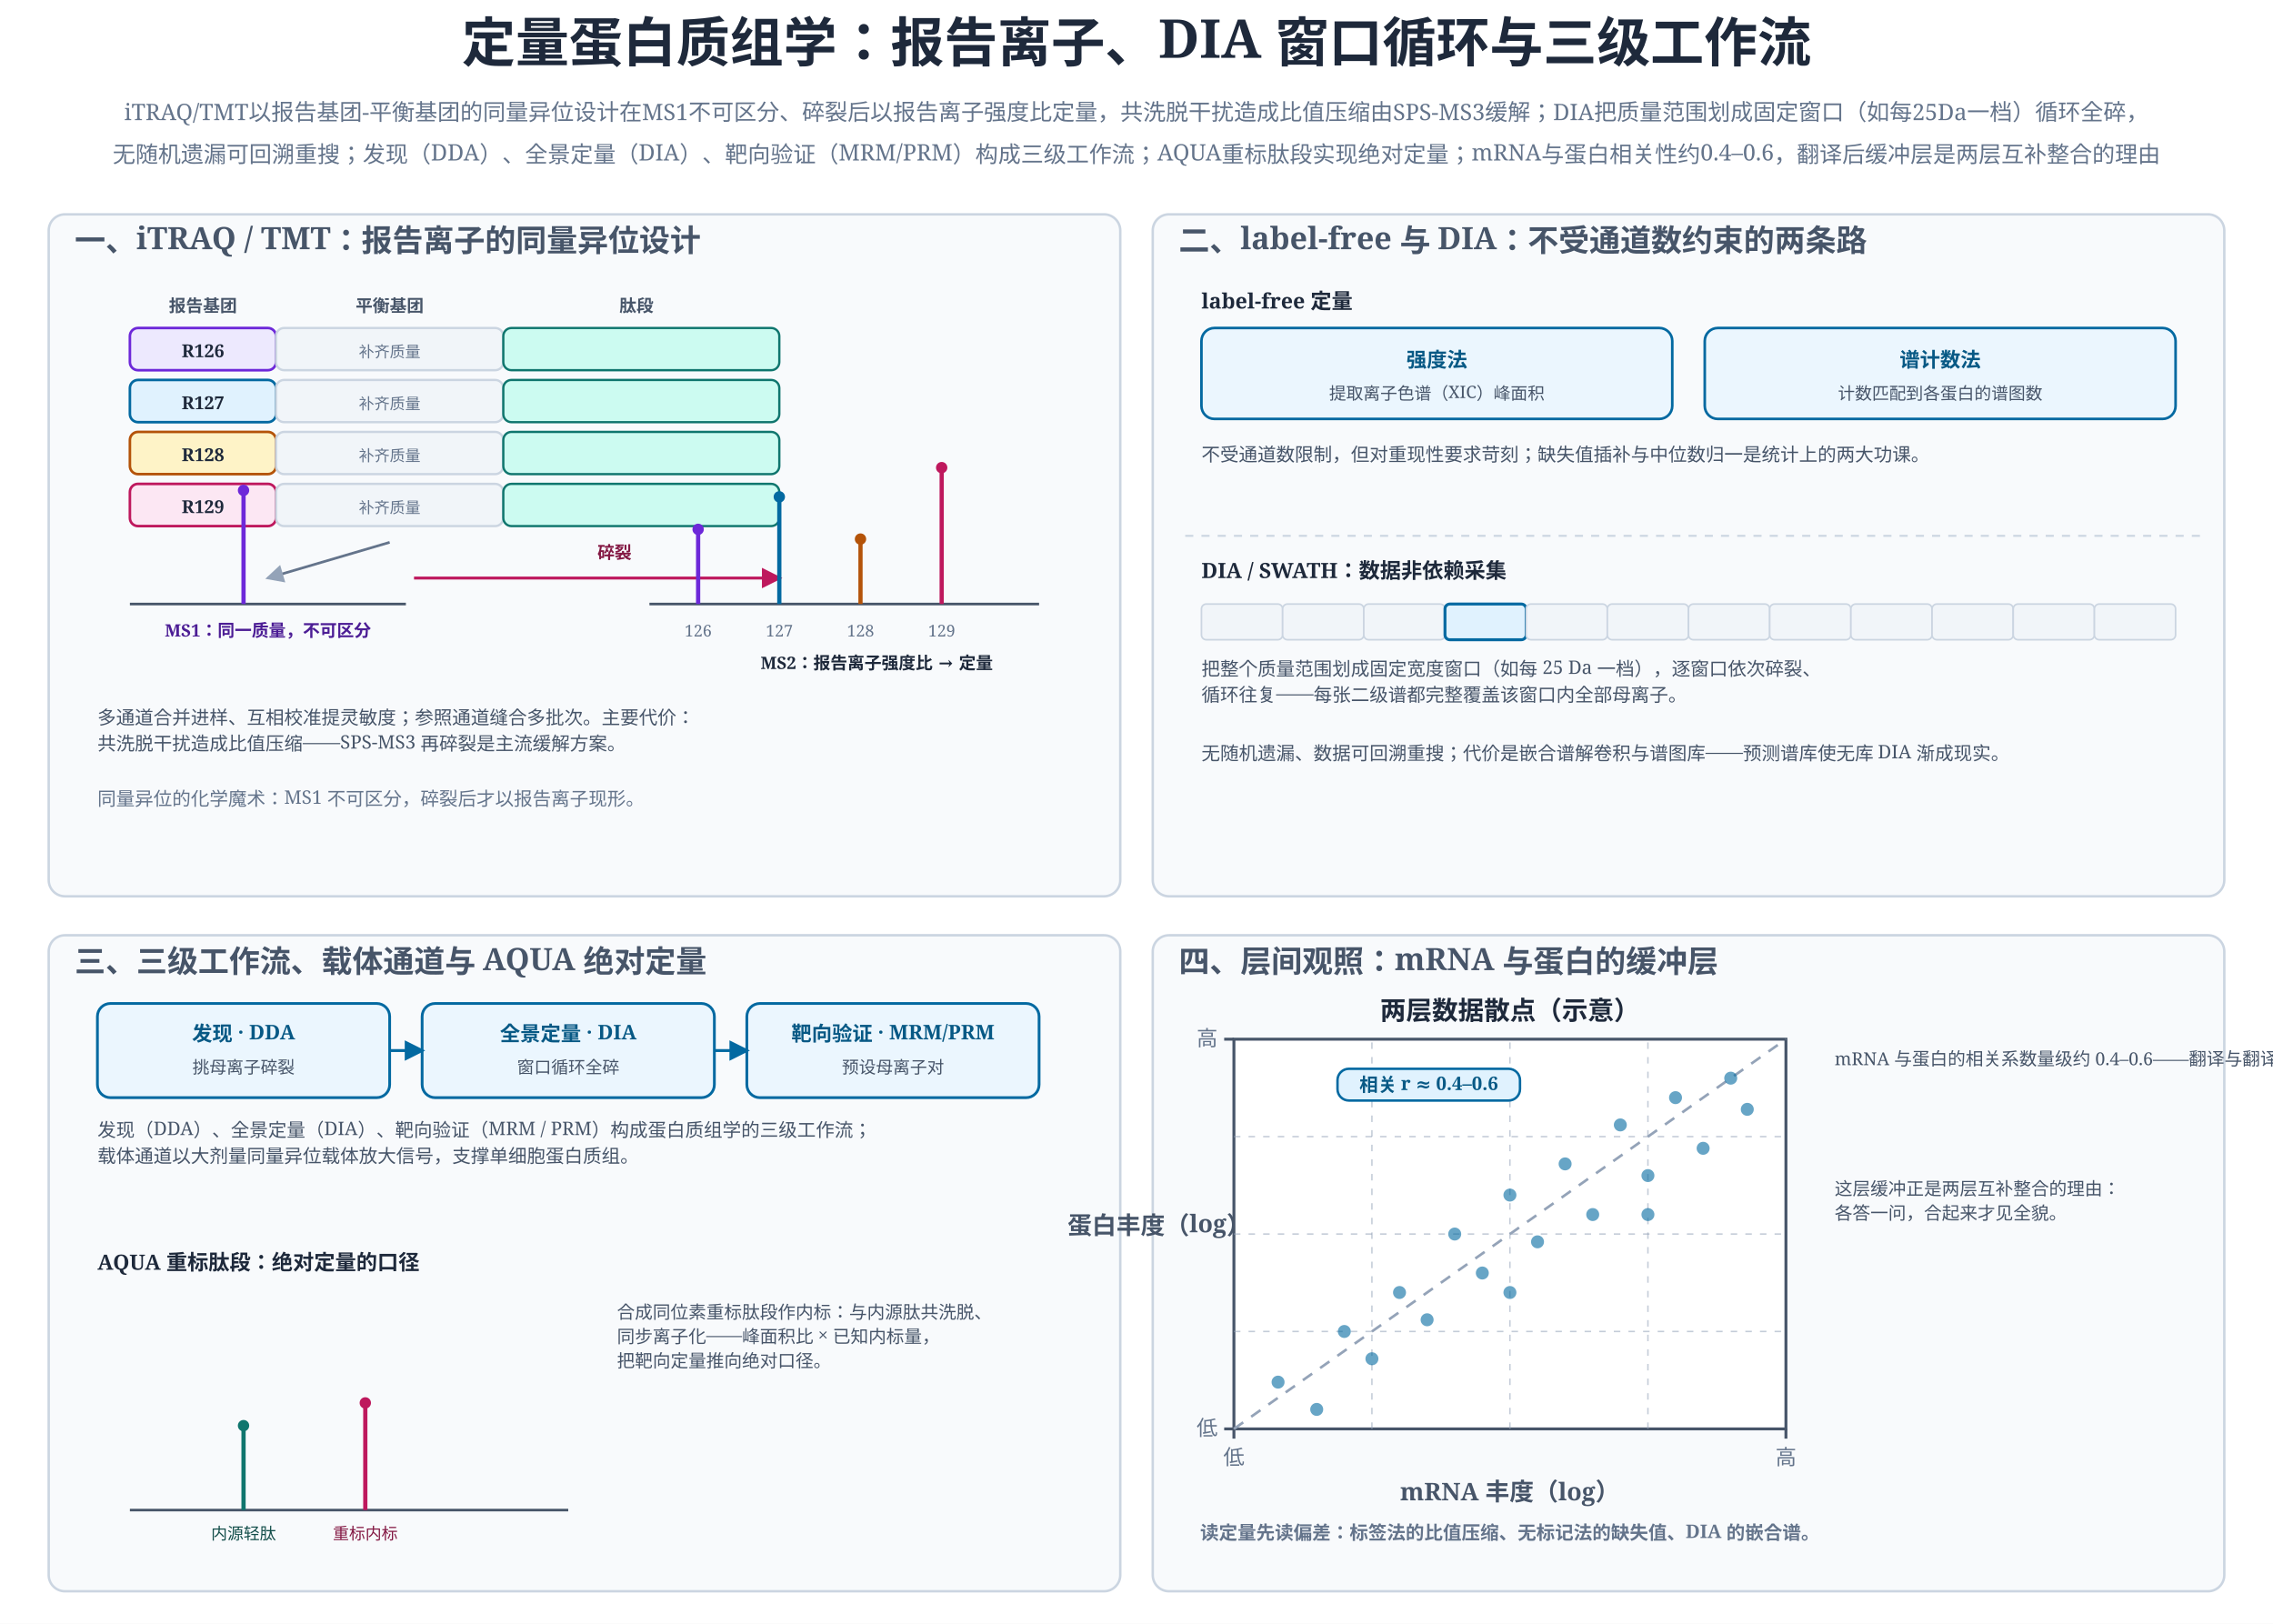
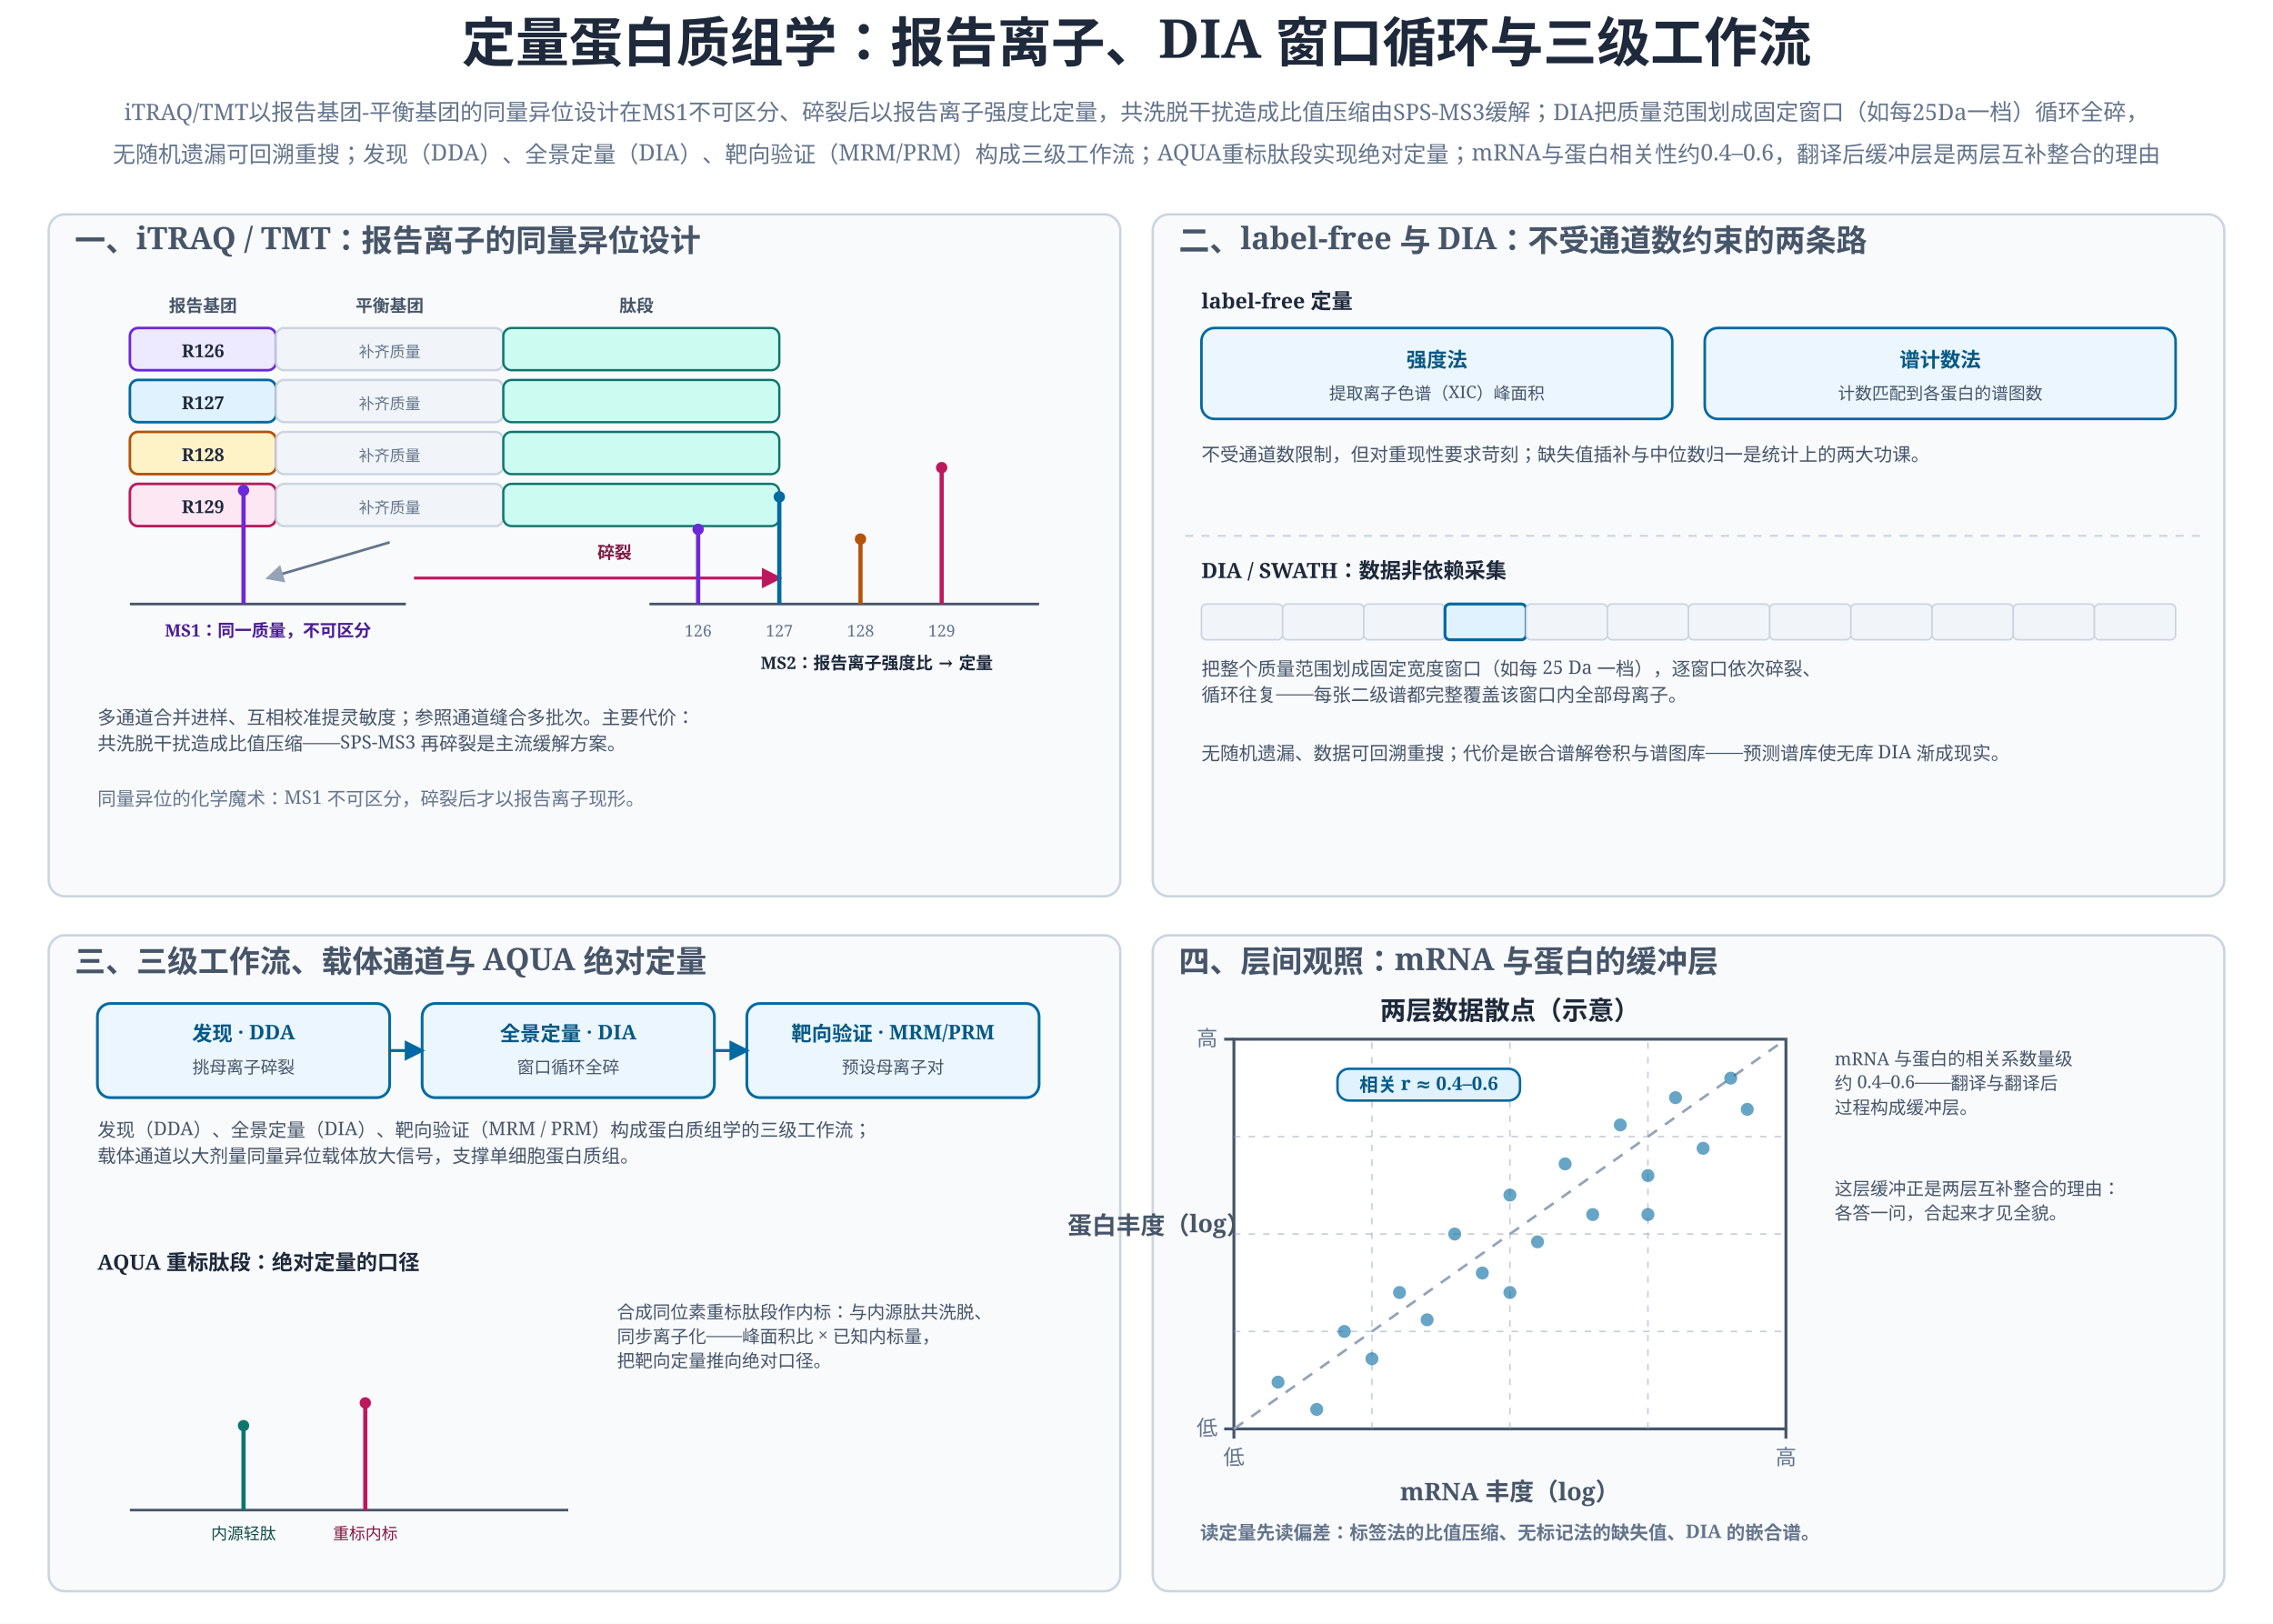
<svg xmlns="http://www.w3.org/2000/svg" width="1400" height="1000" viewBox="0 0 1400 1000" font-family="Noto Serif SC, LXGW WenKai, Songti SC, serif">
  <defs>
    <marker id="arr-ink" viewBox="0 0 10 10" refX="8.5" refY="5" markerWidth="7" markerHeight="7" orient="auto-start-reverse">
      <path d="M0,0 L10,5 L0,10 z" fill="#334155" />
    </marker>
    <marker id="arr-dna" viewBox="0 0 10 10" refX="8.5" refY="5" markerWidth="7" markerHeight="7" orient="auto-start-reverse">
      <path d="M0,0 L10,5 L0,10 z" fill="#0f766e" />
    </marker>
    <marker id="arr-rna" viewBox="0 0 10 10" refX="8.5" refY="5" markerWidth="7" markerHeight="7" orient="auto-start-reverse">
      <path d="M0,0 L10,5 L0,10 z" fill="#b45309" />
    </marker>
    <marker id="arr-pro" viewBox="0 0 10 10" refX="8.5" refY="5" markerWidth="7" markerHeight="7" orient="auto-start-reverse">
      <path d="M0,0 L10,5 L0,10 z" fill="#6d28d9" />
    </marker>
    <marker id="arr-enz" viewBox="0 0 10 10" refX="8.5" refY="5" markerWidth="7" markerHeight="7" orient="auto-start-reverse">
      <path d="M0,0 L10,5 L0,10 z" fill="#be185d" />
    </marker>
    <marker id="arr-acc" viewBox="0 0 10 10" refX="8.5" refY="5" markerWidth="7" markerHeight="7" orient="auto-start-reverse">
      <path d="M0,0 L10,5 L0,10 z" fill="#0369a1" />
    </marker>
    <marker id="arr-ok" viewBox="0 0 10 10" refX="8.5" refY="5" markerWidth="7" markerHeight="7" orient="auto-start-reverse">
      <path d="M0,0 L10,5 L0,10 z" fill="#059669" />
    </marker>
    <marker id="arr-warn" viewBox="0 0 10 10" refX="8.5" refY="5" markerWidth="7" markerHeight="7" orient="auto-start-reverse">
      <path d="M0,0 L10,5 L0,10 z" fill="#b45309" />
    </marker>
    <marker id="arr-bad" viewBox="0 0 10 10" refX="8.5" refY="5" markerWidth="7" markerHeight="7" orient="auto-start-reverse">
      <path d="M0,0 L10,5 L0,10 z" fill="#dc2626" />
    </marker>
    <marker id="arr-mute" viewBox="0 0 10 10" refX="8.5" refY="5" markerWidth="7" markerHeight="7" orient="auto-start-reverse">
      <path d="M0,0 L10,5 L0,10 z" fill="#94a3b8" />
    </marker>
  </defs>
  <rect x="0" y="0" width="1400" height="1000" fill="#ffffff" />
  <text x="700" y="38" text-anchor="middle" font-size="33" font-weight="700" fill="#1e293b">定量蛋白质组学：报告离子、DIA 窗口循环与三级工作流</text>
  <text x="700" y="74" text-anchor="middle" font-size="14" fill="#64748b">iTRAQ/TMT以报告基团-平衡基团的同量异位设计在MS1不可区分、碎裂后以报告离子强度比定量，共洗脱干扰造成比值压缩由SPS-MS3缓解；DIA把质量范围划成固定窗口（如每25Da一档）循环全碎，</text>
  <text x="700" y="100" text-anchor="middle" font-size="14" fill="#64748b">无随机遗漏可回溯重搜；发现（DDA）、全景定量（DIA）、靶向验证（MRM/PRM）构成三级工作流；AQUA重标肽段实现绝对定量；mRNA与蛋白相关性约0.4–0.6，翻译后缓冲层是两层互补整合的理由</text>
  <rect x="30" y="132" width="660" height="420" rx="10" fill="#f8fafc" stroke="#cbd5e1" stroke-width="1.5" />
  <text x="46" y="154.84" font-size="19" fill="#475569" font-weight="700">一、iTRAQ / TMT：报告离子的同量异位设计</text>
  <text x="125" y="192" font-size="10.5" fill="#475569" text-anchor="middle" font-weight="700">报告基团</text>
  <text x="240" y="192" font-size="10.5" fill="#475569" text-anchor="middle" font-weight="700">平衡基团</text>
  <text x="392" y="192" font-size="10.5" fill="#475569" text-anchor="middle" font-weight="700">肽段</text>
  <rect x="80" y="202" width="90" height="26" rx="5" fill="#ede9fe" stroke="#6d28d9" stroke-width="1.6" />
  <text x="125" y="220" font-size="11" fill="#1e293b" text-anchor="middle" font-weight="700">R126</text>
  <rect x="170" y="202" width="140" height="26" rx="5" fill="#f1f5f9" stroke="#cbd5e1" stroke-width="1.4" />
  <text x="240" y="220" font-size="9.5" fill="#64748b" text-anchor="middle">补齐质量</text>
  <rect x="310" y="202" width="170" height="26" rx="5" fill="#ccfbf1" stroke="#0f766e" stroke-width="1.4" />
  <rect x="80" y="234" width="90" height="26" rx="5" fill="#e0f2fe" stroke="#0369a1" stroke-width="1.6" />
  <text x="125" y="252" font-size="11" fill="#1e293b" text-anchor="middle" font-weight="700">R127</text>
  <rect x="170" y="234" width="140" height="26" rx="5" fill="#f1f5f9" stroke="#cbd5e1" stroke-width="1.4" />
  <text x="240" y="252" font-size="9.5" fill="#64748b" text-anchor="middle">补齐质量</text>
  <rect x="310" y="234" width="170" height="26" rx="5" fill="#ccfbf1" stroke="#0f766e" stroke-width="1.4" />
  <rect x="80" y="266" width="90" height="26" rx="5" fill="#fef3c7" stroke="#b45309" stroke-width="1.6" />
  <text x="125" y="284" font-size="11" fill="#1e293b" text-anchor="middle" font-weight="700">R128</text>
  <rect x="170" y="266" width="140" height="26" rx="5" fill="#f1f5f9" stroke="#cbd5e1" stroke-width="1.4" />
  <text x="240" y="284" font-size="9.5" fill="#64748b" text-anchor="middle">补齐质量</text>
  <rect x="310" y="266" width="170" height="26" rx="5" fill="#ccfbf1" stroke="#0f766e" stroke-width="1.4" />
  <rect x="80" y="298" width="90" height="26" rx="5" fill="#fce7f3" stroke="#be185d" stroke-width="1.6" />
  <text x="125" y="316" font-size="11" fill="#1e293b" text-anchor="middle" font-weight="700">R129</text>
  <rect x="170" y="298" width="140" height="26" rx="5" fill="#f1f5f9" stroke="#cbd5e1" stroke-width="1.4" />
  <text x="240" y="316" font-size="9.5" fill="#64748b" text-anchor="middle">补齐质量</text>
  <rect x="310" y="298" width="170" height="26" rx="5" fill="#ccfbf1" stroke="#0f766e" stroke-width="1.4" />
  <line x1="240" y1="334" x2="165" y2="356" stroke="#64748b" stroke-width="1.6" marker-end="url(#arr-mute)" />
  <line x1="255" y1="356" x2="480" y2="356" stroke="#be185d" stroke-width="1.8" marker-end="url(#arr-enz)" />
  <text x="368" y="344" font-size="10.5" fill="#831843" font-weight="700">碎裂</text>
  <line x1="80" y1="372" x2="250" y2="372" stroke="#475569" stroke-width="1.6" />
  <line x1="150" y1="372" x2="150" y2="302" stroke="#6d28d9" stroke-width="2.6" />
  <circle cx="150" cy="302" r="3.5" fill="#6d28d9" />
  <text x="165" y="392" font-size="10.5" fill="#4c1d95" text-anchor="middle" font-weight="700">MS1：同一质量，不可区分</text>
  <line x1="400" y1="372" x2="640" y2="372" stroke="#475569" stroke-width="1.6" />
  <line x1="430" y1="372" x2="430" y2="326" stroke="#6d28d9" stroke-width="2.6" />
  <circle cx="430" cy="326" r="3.5" fill="#6d28d9" />
  <text x="430" y="392" font-size="10" fill="#64748b" text-anchor="middle">126</text>
  <line x1="480" y1="372" x2="480" y2="306" stroke="#0369a1" stroke-width="2.6" />
  <circle cx="480" cy="306" r="3.5" fill="#0369a1" />
  <text x="480" y="392" font-size="10" fill="#64748b" text-anchor="middle">127</text>
  <line x1="530" y1="372" x2="530" y2="332" stroke="#b45309" stroke-width="2.6" />
  <circle cx="530" cy="332" r="3.5" fill="#b45309" />
  <text x="530" y="392" font-size="10" fill="#64748b" text-anchor="middle">128</text>
  <line x1="580" y1="372" x2="580" y2="288" stroke="#be185d" stroke-width="2.6" />
  <circle cx="580" cy="288" r="3.5" fill="#be185d" />
  <text x="580" y="392" font-size="10" fill="#64748b" text-anchor="middle">129</text>
  <text x="540" y="412" font-size="10.5" fill="#1e293b" text-anchor="middle" font-weight="700">MS2：报告离子强度比 → 定量</text>
  <text x="60" y="446" font-size="11.5" fill="#475569">多通道合并进样、互相校准提灵敏度；参照通道缝合多批次。主要代价：</text>
  <text x="60" y="462" font-size="11.5" fill="#475569">共洗脱干扰造成比值压缩——SPS-MS3 再碎裂是主流缓解方案。</text>
  <text x="60" y="496" font-size="11.5" fill="#64748b">同量异位的化学魔术：MS1 不可区分，碎裂后才以报告离子现形。</text>
  <rect x="710" y="132" width="660" height="420" rx="10" fill="#f8fafc" stroke="#cbd5e1" stroke-width="1.5" />
  <text x="726" y="154.84" font-size="19" fill="#475569" font-weight="700">二、label-free 与 DIA：不受通道数约束的两条路</text>
  <text x="740" y="190" font-size="13" fill="#1e293b" font-weight="700">label-free 定量</text>
  <rect x="740" y="202" width="290" height="56" rx="8" fill="#e0f2fe" fill-opacity="0.55" stroke="#0369a1" stroke-width="1.6" />
  <text x="885" y="226" font-size="12.5" fill="#075985" text-anchor="middle" font-weight="700">强度法</text>
  <text x="885" y="246" font-size="10.5" fill="#475569" text-anchor="middle">提取离子色谱（XIC）峰面积</text>
  <rect x="1050" y="202" width="290" height="56" rx="8" fill="#e0f2fe" fill-opacity="0.55" stroke="#0369a1" stroke-width="1.6" />
  <text x="1195" y="226" font-size="12.5" fill="#075985" text-anchor="middle" font-weight="700">谱计数法</text>
  <text x="1195" y="246" font-size="10.5" fill="#475569" text-anchor="middle">计数匹配到各蛋白的谱图数</text>
  <text x="740" y="284" font-size="11.5" fill="#475569">不受通道数限制，但对重现性要求苛刻；缺失值插补与中位数归一是统计上的两大功课。</text>
  <line x1="730" y1="330" x2="1360" y2="330" stroke="#cbd5e1" stroke-width="1.2" stroke-dasharray="5 5" />
  <text x="740" y="356" font-size="13" fill="#1e293b" font-weight="700">DIA / SWATH：数据非依赖采集</text>
  <rect x="740" y="372" width="50" height="22" rx="3" fill="#f1f5f9" stroke="#cbd5e1" stroke-width="1" />
  <rect x="790" y="372" width="50" height="22" rx="3" fill="#f1f5f9" stroke="#cbd5e1" stroke-width="1" />
  <rect x="840" y="372" width="50" height="22" rx="3" fill="#f1f5f9" stroke="#cbd5e1" stroke-width="1" />
  <rect x="890" y="372" width="50" height="22" rx="3" fill="#e0f2fe" stroke="#0369a1" stroke-width="1.8" />
  <rect x="940" y="372" width="50" height="22" rx="3" fill="#f1f5f9" stroke="#cbd5e1" stroke-width="1" />
  <rect x="990" y="372" width="50" height="22" rx="3" fill="#f1f5f9" stroke="#cbd5e1" stroke-width="1" />
  <rect x="1040" y="372" width="50" height="22" rx="3" fill="#f1f5f9" stroke="#cbd5e1" stroke-width="1" />
  <rect x="1090" y="372" width="50" height="22" rx="3" fill="#f1f5f9" stroke="#cbd5e1" stroke-width="1" />
  <rect x="1140" y="372" width="50" height="22" rx="3" fill="#f1f5f9" stroke="#cbd5e1" stroke-width="1" />
  <rect x="1190" y="372" width="50" height="22" rx="3" fill="#f1f5f9" stroke="#cbd5e1" stroke-width="1" />
  <rect x="1240" y="372" width="50" height="22" rx="3" fill="#f1f5f9" stroke="#cbd5e1" stroke-width="1" />
  <rect x="1290" y="372" width="50" height="22" rx="3" fill="#f1f5f9" stroke="#cbd5e1" stroke-width="1" />
  <text x="740" y="416" font-size="11.5" fill="#475569">把整个质量范围划成固定宽度窗口（如每 25 Da 一档），逐窗口依次碎裂、</text>
  <text x="740" y="432" font-size="11.5" fill="#475569">循环往复——每张二级谱都完整覆盖该窗口内全部母离子。</text>
  <text x="740" y="468" font-size="11.5" fill="#475569">无随机遗漏、数据可回溯重搜；代价是嵌合谱解卷积与谱图库——预测谱库使无库 DIA 渐成现实。</text>
  <rect x="30" y="576" width="660" height="404" rx="10" fill="#f8fafc" stroke="#cbd5e1" stroke-width="1.5" />
  <text x="46" y="598.84" font-size="19" fill="#475569" font-weight="700">三、三级工作流、载体通道与 AQUA 绝对定量</text>
  <rect x="60" y="618" width="180" height="58" rx="8" fill="#e0f2fe" fill-opacity="0.55" stroke="#0369a1" stroke-width="1.7" />
  <text x="150" y="641" font-size="12.5" fill="#075985" text-anchor="middle" font-weight="700">发现 · DDA</text>
  <text x="150" y="661" font-size="10.5" fill="#475569" text-anchor="middle">挑母离子碎裂</text>
  <rect x="260" y="618" width="180" height="58" rx="8" fill="#e0f2fe" fill-opacity="0.55" stroke="#0369a1" stroke-width="1.7" />
  <text x="350" y="641" font-size="12.5" fill="#075985" text-anchor="middle" font-weight="700">全景定量 · DIA</text>
  <text x="350" y="661" font-size="10.5" fill="#475569" text-anchor="middle">窗口循环全碎</text>
  <rect x="460" y="618" width="180" height="58" rx="8" fill="#e0f2fe" fill-opacity="0.55" stroke="#0369a1" stroke-width="1.7" />
  <text x="550" y="641" font-size="12.5" fill="#075985" text-anchor="middle" font-weight="700">靶向验证 · MRM/PRM</text>
  <text x="550" y="661" font-size="10.5" fill="#475569" text-anchor="middle">预设母离子对</text>
  <line x1="240" y1="647" x2="260" y2="647" stroke="#0369a1" stroke-width="1.8" marker-end="url(#arr-acc)" />
  <line x1="440" y1="647" x2="460" y2="647" stroke="#0369a1" stroke-width="1.8" marker-end="url(#arr-acc)" />
  <text x="60" y="700" font-size="11.5" fill="#475569">发现（DDA）、全景定量（DIA）、靶向验证（MRM / PRM）构成蛋白质组学的三级工作流；</text>
  <text x="60" y="716" font-size="11.5" fill="#475569">载体通道以大剂量同量异位载体放大信号，支撑单细胞蛋白质组。</text>
  <text x="60" y="782" font-size="13" fill="#1e293b" font-weight="700">AQUA 重标肽段：绝对定量的口径</text>
  <line x1="80" y1="930" x2="350" y2="930" stroke="#475569" stroke-width="1.6" />
  <line x1="150" y1="930" x2="150" y2="878" stroke="#0f766e" stroke-width="2.6" />
  <circle cx="150" cy="878" r="3.5" fill="#0f766e" />
  <line x1="225" y1="930" x2="225" y2="864" stroke="#be185d" stroke-width="2.6" />
  <circle cx="225" cy="864" r="3.5" fill="#be185d" />
  <text x="150" y="948" font-size="10" fill="#134e4a" text-anchor="middle">内源轻肽</text>
  <text x="225" y="948" font-size="10" fill="#831843" text-anchor="middle">重标内标</text>
  <text x="380" y="812" font-size="11" fill="#475569">合成同位素重标肽段作内标：与内源肽共洗脱、</text>
  <text x="380" y="827" font-size="11" fill="#475569">同步离子化——峰面积比 × 已知内标量，</text>
  <text x="380" y="842" font-size="11" fill="#475569">把靶向定量推向绝对口径。</text>
  <rect x="710" y="576" width="660" height="404" rx="10" fill="#f8fafc" stroke="#cbd5e1" stroke-width="1.5" />
  <text x="726" y="598.84" font-size="19" fill="#475569" font-weight="700">四、层间观照：mRNA 与蛋白的缓冲层</text>
  <rect x="760" y="640" width="340" height="240" fill="#ffffff" stroke="#475569" stroke-width="1.8" />
  <line x1="760" y1="820" x2="1100" y2="820" stroke="#94a3b8" stroke-width="0.9" stroke-dasharray="4 5" opacity="0.55" />
  <line x1="845" y1="880" x2="845" y2="640" stroke="#94a3b8" stroke-width="0.9" stroke-dasharray="4 5" opacity="0.55" />
  <line x1="760" y1="760" x2="1100" y2="760" stroke="#94a3b8" stroke-width="0.9" stroke-dasharray="4 5" opacity="0.55" />
  <line x1="930" y1="880" x2="930" y2="640" stroke="#94a3b8" stroke-width="0.9" stroke-dasharray="4 5" opacity="0.55" />
  <line x1="760" y1="700" x2="1100" y2="700" stroke="#94a3b8" stroke-width="0.9" stroke-dasharray="4 5" opacity="0.55" />
  <line x1="1015" y1="880" x2="1015" y2="640" stroke="#94a3b8" stroke-width="0.9" stroke-dasharray="4 5" opacity="0.55" />
  <line x1="760" y1="880" x2="760" y2="886" stroke="#475569" stroke-width="1.8" />
  <text x="760" y="902" font-size="13" fill="#64748b" text-anchor="middle">低</text>
  <line x1="1100" y1="880" x2="1100" y2="886" stroke="#475569" stroke-width="1.8" />
  <text x="1100" y="902" font-size="13" fill="#64748b" text-anchor="middle">高</text>
  <line x1="754" y1="880" x2="760" y2="880" stroke="#475569" stroke-width="1.8" />
  <text x="750" y="884" font-size="13" fill="#64748b" text-anchor="end">低</text>
  <line x1="754" y1="640" x2="760" y2="640" stroke="#475569" stroke-width="1.8" />
  <text x="750" y="644" font-size="13" fill="#64748b" text-anchor="end">高</text>
  <text x="930" y="924" font-size="15" fill="#475569" text-anchor="middle" font-weight="600">mRNA 丰度（log）</text>
  <text x="714" y="760" font-size="15" fill="#475569" text-anchor="middle" font-weight="600">蛋白丰度（log）</text>
  <text x="930" y="628" font-size="16" fill="#1e293b" text-anchor="middle" font-weight="700">两层数据散点（示意）</text>
  <path d="M760.0,880.0 L1100.0,640.0" fill="none" stroke="#94a3b8" stroke-width="1.6" stroke-dasharray="7 6" />
  <circle cx="787.2" cy="851.2" r="4" fill="#0369a1" fill-opacity="0.6" />
  <circle cx="811" cy="868" r="4" fill="#0369a1" fill-opacity="0.6" />
  <circle cx="828" cy="820" r="4" fill="#0369a1" fill-opacity="0.6" />
  <circle cx="845" cy="836.8" r="4" fill="#0369a1" fill-opacity="0.6" />
  <circle cx="862" cy="796" r="4" fill="#0369a1" fill-opacity="0.6" />
  <circle cx="879" cy="812.8" r="4" fill="#0369a1" fill-opacity="0.6" />
  <circle cx="896" cy="760" r="4" fill="#0369a1" fill-opacity="0.6" />
  <circle cx="913" cy="784" r="4" fill="#0369a1" fill-opacity="0.6" />
  <circle cx="930" cy="736" r="4" fill="#0369a1" fill-opacity="0.6" />
  <circle cx="947" cy="764.8" r="4" fill="#0369a1" fill-opacity="0.6" />
  <circle cx="964" cy="716.8" r="4" fill="#0369a1" fill-opacity="0.6" />
  <circle cx="981" cy="748" r="4" fill="#0369a1" fill-opacity="0.6" />
  <circle cx="998" cy="692.8" r="4" fill="#0369a1" fill-opacity="0.6" />
  <circle cx="1015" cy="724" r="4" fill="#0369a1" fill-opacity="0.6" />
  <circle cx="1032" cy="676" r="4" fill="#0369a1" fill-opacity="0.6" />
  <circle cx="1049" cy="707.2" r="4" fill="#0369a1" fill-opacity="0.6" />
  <circle cx="1066" cy="664" r="4" fill="#0369a1" fill-opacity="0.6" />
  <circle cx="1076.2" cy="683.2" r="4" fill="#0369a1" fill-opacity="0.6" />
  <circle cx="930" cy="796" r="4" fill="#0369a1" fill-opacity="0.6" />
  <circle cx="1015" cy="748" r="4" fill="#0369a1" fill-opacity="0.6" />
  <rect x="823.798" y="658.225" width="112.405" height="19.55" rx="7" fill="#e0f2fe" stroke="#0369a1" stroke-width="1.5" />
  <text x="880" y="672.14" font-size="11.5" fill="#075985" text-anchor="middle" font-weight="700">相关 r ≈ 0.4–0.6</text>
-   <text x="1130" y="656" font-size="11" fill="#475569">mRNA 与蛋白的相关系数量级约 0.4–0.6——翻译与翻译后过程构成缓冲层。</text>
+   <text x="1130" y="656" font-size="11" fill="#475569">mRNA 与蛋白的相关系数量级</text>
+   <text x="1130" y="671" font-size="11" fill="#475569">约 0.4–0.6——翻译与翻译后</text>
+   <text x="1130" y="686" font-size="11" fill="#475569">过程构成缓冲层。</text>
  <text x="1130" y="736" font-size="11" fill="#475569">这层缓冲正是两层互补整合的理由：</text>
  <text x="1130" y="751" font-size="11" fill="#475569">各答一问，合起来才见全貌。</text>
  <text x="930" y="948" font-size="11.5" fill="#64748b" text-anchor="middle" font-weight="600">读定量先读偏差：标签法的比值压缩、无标记法的缺失值、DIA 的嵌合谱。</text>
</svg>
